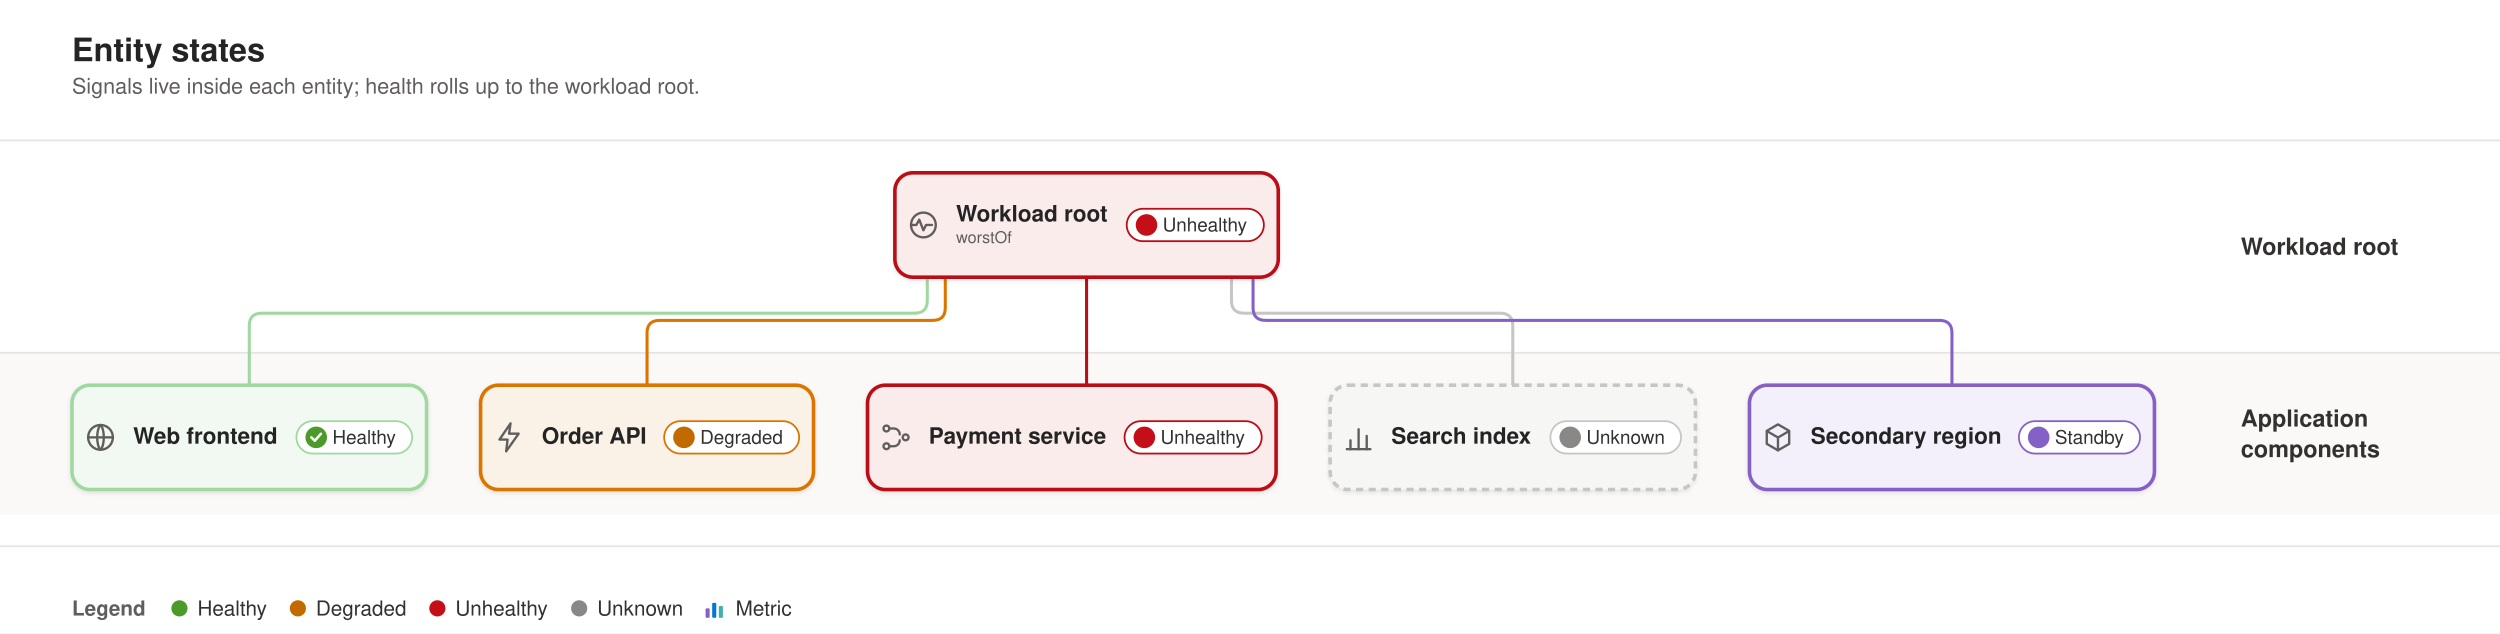
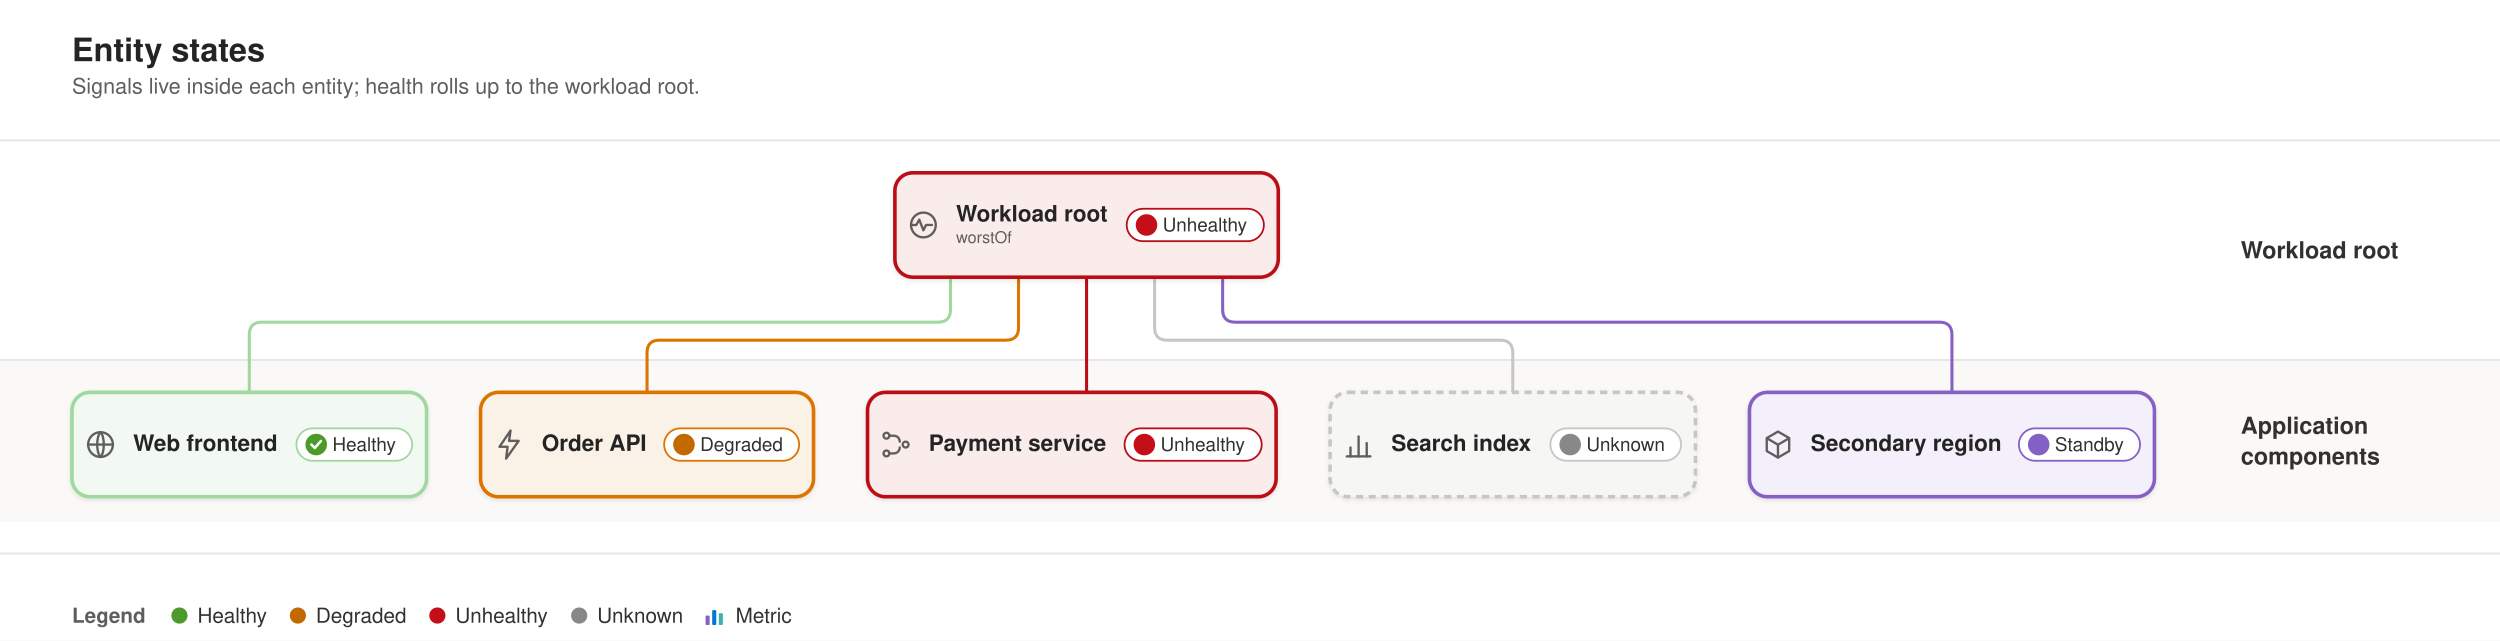
- <svg xmlns="http://www.w3.org/2000/svg" width="1389" height="352" viewBox="0 0 1389 352" font-family="Segoe UI, -apple-system, BlinkMacSystemFont, Helvetica, Arial, sans-serif">
+ <svg xmlns="http://www.w3.org/2000/svg" width="1389" height="356" viewBox="0 0 1389 356" font-family="Segoe UI, -apple-system, BlinkMacSystemFont, Helvetica, Arial, sans-serif">
  <defs>
    <filter id="cs" x="-20%" y="-20%" width="140%" height="140%">
      <feDropShadow dx="0" dy="1" stdDeviation="1.3" flood-color="#000" flood-opacity="0.1" />
    </filter>
  </defs>
-   <rect width="1389" height="352" fill="#ffffff" />
-   <rect x="0" y="78.0" width="1389" height="118.0" fill="#ffffff" />
+   <rect width="1389" height="356" fill="#ffffff" />
+   <rect x="0" y="78.0" width="1389" height="122.0" fill="#ffffff" />
  <line x1="0" y1="78.0" x2="1389" y2="78.0" stroke="#e6e4e2" />
-   <text x="1245.0" y="141.5" font-size="13" font-weight="700" fill="#323130">Workload root</text>
-   <rect x="0" y="196.0" width="1389" height="90.0" fill="#faf9f8" />
-   <line x1="0" y1="196.0" x2="1389" y2="196.0" stroke="#e6e4e2" />
-   <text x="1245.0" y="237.0" font-size="13" font-weight="700" fill="#323130">Application</text>
-   <text x="1245.0" y="254.0" font-size="13" font-weight="700" fill="#323130">components</text>
-   <line x1="0" y1="303.5" x2="1389" y2="303.5" stroke="#e6e4e2" />
+   <text x="1245.0" y="143.5" font-size="13" font-weight="700" fill="#323130">Workload root</text>
+   <rect x="0" y="200.0" width="1389" height="90.0" fill="#faf9f8" />
+   <line x1="0" y1="200.0" x2="1389" y2="200.0" stroke="#e6e4e2" />
+   <text x="1245.0" y="241.0" font-size="13" font-weight="700" fill="#323130">Application</text>
+   <text x="1245.0" y="258.0" font-size="13" font-weight="700" fill="#323130">components</text>
+   <line x1="0" y1="307.5" x2="1389" y2="307.5" stroke="#e6e4e2" />
  <text x="40" y="34" font-size="18" font-weight="700" fill="#242424">Entity states</text>
  <text x="40" y="52" font-size="12" fill="#605e5c">Signals live inside each entity; health rolls up to the workload root.</text>
-   <text x="40.0" y="342.0" font-size="11.5" font-weight="600" fill="#605e5c">Legend</text>
-   <circle cx="99.7" cy="338.0" r="4.5" fill="#4c9a2a" />
-   <text x="109.7" y="342.0" font-size="11.5" fill="#323130">Healthy</text>
-   <circle cx="165.5" cy="338.0" r="4.5" fill="#c26a00" />
-   <text x="175.5" y="342.0" font-size="11.5" fill="#323130">Degraded</text>
-   <circle cx="243.0" cy="338.0" r="4.5" fill="#c50f18" />
-   <text x="253.0" y="342.0" font-size="11.5" fill="#323130">Unhealthy</text>
-   <circle cx="321.8" cy="338.0" r="4.5" fill="#8a8886" />
-   <text x="331.8" y="342.0" font-size="11.5" fill="#323130">Unknown</text>
-   <g transform="translate(390.7,331.0) scale(0.875)">
+   <text x="40.0" y="346.0" font-size="11.5" font-weight="600" fill="#605e5c">Legend</text>
+   <circle cx="99.7" cy="342.0" r="4.5" fill="#4c9a2a" />
+   <text x="109.7" y="346.0" font-size="11.5" fill="#323130">Healthy</text>
+   <circle cx="165.5" cy="342.0" r="4.5" fill="#c26a00" />
+   <text x="175.5" y="346.0" font-size="11.5" fill="#323130">Degraded</text>
+   <circle cx="243.0" cy="342.0" r="4.5" fill="#c50f18" />
+   <text x="253.0" y="346.0" font-size="11.5" fill="#323130">Unhealthy</text>
+   <circle cx="321.8" cy="342.0" r="4.5" fill="#8a8886" />
+   <text x="331.8" y="346.0" font-size="11.5" fill="#323130">Unknown</text>
+   <g transform="translate(390.7,335.0) scale(0.875)">
    <rect x="1.5" y="8" width="2.6" height="6" rx="0.6" fill="#8661c5" />
    <rect x="5.7" y="4.5" width="2.6" height="9.5" rx="0.6" fill="#0078D4" />
    <rect x="9.9" y="6.5" width="2.6" height="7.5" rx="0.6" fill="#3fb0ac" />
  </g>
-   <text x="408.7" y="342.0" font-size="11.5" fill="#323130">Metric</text>
+   <text x="408.7" y="346.0" font-size="11.5" fill="#323130">Metric</text>
  <g transform="translate(40.0,0)">
    <g fill="none" stroke-linecap="butt" stroke-linejoin="round">
-       <path d="M98.5 214.0 L98.5 181.0 Q98.5 174.0 105.5 174.0 L468.2 174.0 Q475.2 174.0 475.2 167.0 L475.2 154.0" stroke="#a0d8a0" stroke-width="1.7" />
-       <path d="M800.5 214.0 L800.5 181.0 Q800.5 174.0 793.5 174.0 L651.2 174.0 Q644.2 174.0 644.2 167.0 L644.2 154.0" stroke="#c8c6c4" stroke-width="1.7" />
-       <path d="M1044.5 214.0 L1044.5 185.0 Q1044.5 178.0 1037.5 178.0 L663.2 178.0 Q656.2 178.0 656.2 171.0 L656.2 154.0" stroke="#8661c5" stroke-width="1.7" />
-       <path d="M319.5 214.0 L319.5 185.0 Q319.5 178.0 326.5 178.0 L478.2 178.0 Q485.2 178.0 485.2 171.0 L485.2 154.0" stroke="#db7500" stroke-width="1.7" />
-       <path d="M563.7 214.0 L563.7 154.0" stroke="#ba0d16" stroke-width="1.7" />
+       <path d="M98.5 218.0 L98.5 186.0 Q98.5 179.0 105.5 179.0 L481.1 179.0 Q488.1 179.0 488.1 172.0 L488.1 154.0" stroke="#a0d8a0" stroke-width="1.7" />
+       <path d="M800.5 218.0 L800.5 196.0 Q800.5 189.0 793.5 189.0 L608.5 189.0 Q601.5 189.0 601.5 182.0 L601.5 154.0" stroke="#c8c6c4" stroke-width="1.7" />
+       <path d="M1044.5 218.0 L1044.5 186.0 Q1044.5 179.0 1037.5 179.0 L646.3 179.0 Q639.3 179.0 639.3 172.0 L639.3 154.0" stroke="#8661c5" stroke-width="1.7" />
+       <path d="M319.5 218.0 L319.5 196.0 Q319.5 189.0 326.5 189.0 L518.9 189.0 Q525.9 189.0 525.9 182.0 L525.9 154.0" stroke="#db7500" stroke-width="1.7" />
+       <path d="M563.7 218.0 L563.7 154.0" stroke="#ba0d16" stroke-width="1.7" />
    </g>
    <g filter="url(#cs)">
-       <rect x="0.0" y="214.0" width="197" height="58" rx="10" fill="#f2f8f2" stroke="#a0d8a0" stroke-width="2" />
+       <rect x="0.0" y="218.0" width="197" height="58" rx="10" fill="#f2f8f2" stroke="#a0d8a0" stroke-width="2" />
    </g>
-     <g transform="translate(6.0,233.16) scale(0.82)">
+     <g transform="translate(6.0,237.16) scale(0.82)">
      <circle cx="12" cy="12" r="8.4" fill="none" stroke="#605e5c" stroke-width="1.6" stroke-linecap="round" stroke-linejoin="round" />
      <path d="M3.6 12h16.8M12 3.6c3 3 3 13.8 0 16.8M12 3.6c-3 3-3 13.8 0 16.8" fill="none" stroke="#605e5c" stroke-width="1.6" stroke-linecap="round" stroke-linejoin="round" />
    </g>
-     <text x="34.0" y="246.5" font-size="12.5" font-weight="600" fill="#242424">Web frontend</text>
-     <rect x="124.7" y="234.00" width="64.3" height="18" rx="9" fill="#ffffff" stroke="#a0d8a0" stroke-width="1" />
-     <circle cx="135.7" cy="243.0" r="6" fill="#4c9a2a" />
-     <path d="M133.0 243.0 l1.9 1.9 l3.4 -3.9" fill="none" stroke="#ffffff" stroke-width="1.4" stroke-linecap="round" stroke-linejoin="round" />
-     <text x="144.7" y="246.57" font-size="10.5" fill="#323130">Healthy</text>
+     <text x="34.0" y="250.5" font-size="12.5" font-weight="600" fill="#242424">Web frontend</text>
+     <rect x="124.7" y="238.00" width="64.3" height="18" rx="9" fill="#ffffff" stroke="#a0d8a0" stroke-width="1" />
+     <circle cx="135.7" cy="247.0" r="6" fill="#4c9a2a" />
+     <path d="M133.0 247.0 l1.9 1.9 l3.4 -3.9" fill="none" stroke="#ffffff" stroke-width="1.4" stroke-linecap="round" stroke-linejoin="round" />
+     <text x="144.7" y="250.57" font-size="10.5" fill="#323130">Healthy</text>
    <g filter="url(#cs)">
      <rect x="457.2" y="96.0" width="213" height="58" rx="10" fill="#faeceb" stroke="#ba0d16" stroke-width="2" />
    </g>
    <g transform="translate(463.2,115.16) scale(0.82)">
      <circle cx="12" cy="12" r="8.4" fill="none" stroke="#605e5c" stroke-width="1.6" stroke-linecap="round" stroke-linejoin="round" />
      <path d="M4.2 12h3l2-3.6 2.8 7.2 1.8-3.6h4" fill="none" stroke="#605e5c" stroke-width="1.6" stroke-linecap="round" stroke-linejoin="round" />
    </g>
    <text x="491.2" y="123.0" font-size="12.5" font-weight="600" fill="#242424">Workload root</text>
    <text x="491.2" y="135.0" font-size="9" fill="#605e5c">worstOf</text>
    <rect x="586.0" y="116.00" width="76.2" height="18" rx="9" fill="#ffffff" stroke="#ba0d16" stroke-width="1" />
    <circle cx="597.0" cy="125.0" r="6" fill="#c50f18" />
    <text x="606.0" y="128.57" font-size="10.5" fill="#323130">Unhealthy</text>
    <g filter="url(#cs)">
-       <rect x="227.0" y="214.0" width="185" height="58" rx="10" fill="#fbf2e7" stroke="#db7500" stroke-width="2" />
+       <rect x="227.0" y="218.0" width="185" height="58" rx="10" fill="#fbf2e7" stroke="#db7500" stroke-width="2" />
    </g>
-     <g transform="translate(233.0,233.16) scale(0.82)">
+     <g transform="translate(233.0,237.16) scale(0.82)">
      <path d="M13 2.5 5.5 13.5H11l-1 8 8.5-12H12z" fill="none" stroke="#605e5c" stroke-width="1.6" stroke-linecap="round" stroke-linejoin="round" />
    </g>
-     <text x="261.0" y="246.5" font-size="12.5" font-weight="600" fill="#242424">Order API</text>
-     <rect x="329.0" y="234.00" width="75.0" height="18" rx="9" fill="#ffffff" stroke="#db7500" stroke-width="1" />
-     <circle cx="340.0" cy="243.0" r="6" fill="#c26a00" />
-     <text x="349.0" y="246.57" font-size="10.5" fill="#323130">Degraded</text>
+     <text x="261.0" y="250.5" font-size="12.5" font-weight="600" fill="#242424">Order API</text>
+     <rect x="329.0" y="238.00" width="75.0" height="18" rx="9" fill="#ffffff" stroke="#db7500" stroke-width="1" />
+     <circle cx="340.0" cy="247.0" r="6" fill="#c26a00" />
+     <text x="349.0" y="250.57" font-size="10.5" fill="#323130">Degraded</text>
    <g filter="url(#cs)">
-       <rect x="442.0" y="214.0" width="227" height="58" rx="10" fill="#faeceb" stroke="#ba0d16" stroke-width="2" />
+       <rect x="442.0" y="218.0" width="227" height="58" rx="10" fill="#faeceb" stroke="#ba0d16" stroke-width="2" />
    </g>
-     <g transform="translate(448.0,233.16) scale(0.82)">
+     <g transform="translate(448.0,237.16) scale(0.82)">
      <circle cx="5.5" cy="6" r="2" fill="none" stroke="#605e5c" stroke-width="1.6" stroke-linecap="round" stroke-linejoin="round" />
      <circle cx="5.5" cy="18" r="2" fill="none" stroke="#605e5c" stroke-width="1.6" stroke-linecap="round" stroke-linejoin="round" />
      <circle cx="18.5" cy="12" r="2" fill="none" stroke="#605e5c" stroke-width="1.6" stroke-linecap="round" stroke-linejoin="round" />
      <path d="M7.5 6h3a4 4 0 0 1 4 4M7.5 18h3a4 4 0 0 0 4-4" fill="none" stroke="#605e5c" stroke-width="1.6" stroke-linecap="round" stroke-linejoin="round" />
    </g>
-     <text x="476.0" y="246.5" font-size="12.5" font-weight="600" fill="#242424">Payment service</text>
-     <rect x="584.8" y="234.00" width="76.2" height="18" rx="9" fill="#ffffff" stroke="#ba0d16" stroke-width="1" />
-     <circle cx="595.8" cy="243.0" r="6" fill="#c50f18" />
-     <text x="604.8" y="246.57" font-size="10.5" fill="#323130">Unhealthy</text>
+     <text x="476.0" y="250.5" font-size="12.5" font-weight="600" fill="#242424">Payment service</text>
+     <rect x="584.8" y="238.00" width="76.2" height="18" rx="9" fill="#ffffff" stroke="#ba0d16" stroke-width="1" />
+     <circle cx="595.8" cy="247.0" r="6" fill="#c50f18" />
+     <text x="604.8" y="250.57" font-size="10.5" fill="#323130">Unhealthy</text>
    <g filter="url(#cs)">
-       <rect x="699.0" y="214.0" width="203" height="58" rx="10" fill="#f6f6f5" stroke="#c8c6c4" stroke-width="2" stroke-dasharray="4 3" />
+       <rect x="699.0" y="218.0" width="203" height="58" rx="10" fill="#f6f6f5" stroke="#c8c6c4" stroke-width="2" stroke-dasharray="4 3" />
    </g>
-     <g transform="translate(705.0,233.16) scale(0.82)">
+     <g transform="translate(705.0,237.16) scale(0.82)">
      <path d="M4 20h16" fill="none" stroke="#605e5c" stroke-width="1.6" stroke-linecap="round" stroke-linejoin="round" />
      <path d="M6.5 20v-6M12 20V6.5M17.5 20v-9" fill="none" stroke="#605e5c" stroke-width="1.6" stroke-linecap="round" stroke-linejoin="round" />
    </g>
-     <text x="733.0" y="246.5" font-size="12.5" font-weight="600" fill="#242424">Search index</text>
-     <rect x="821.4" y="234.00" width="72.6" height="18" rx="9" fill="#ffffff" stroke="#c8c6c4" stroke-width="1" />
-     <circle cx="832.4" cy="243.0" r="6" fill="#8a8886" />
-     <text x="841.4" y="246.57" font-size="10.5" fill="#323130">Unknown</text>
+     <text x="733.0" y="250.5" font-size="12.5" font-weight="600" fill="#242424">Search index</text>
+     <rect x="821.4" y="238.00" width="72.6" height="18" rx="9" fill="#ffffff" stroke="#c8c6c4" stroke-width="1" />
+     <circle cx="832.4" cy="247.0" r="6" fill="#8a8886" />
+     <text x="841.4" y="250.57" font-size="10.5" fill="#323130">Unknown</text>
    <g filter="url(#cs)">
-       <rect x="932.0" y="214.0" width="225" height="58" rx="10" fill="#f4f0fb" stroke="#8661c5" stroke-width="2" />
+       <rect x="932.0" y="218.0" width="225" height="58" rx="10" fill="#f4f0fb" stroke="#8661c5" stroke-width="2" />
    </g>
-     <g transform="translate(938.0,233.16) scale(0.82)">
+     <g transform="translate(938.0,237.16) scale(0.82)">
      <path d="M12 3.2l7.6 4.4v8.8L12 20.8l-7.6-4.4V7.6z" fill="none" stroke="#605e5c" stroke-width="1.6" stroke-linecap="round" stroke-linejoin="round" />
      <path d="M4.6 7.8l7.4 4.3 7.4-4.3M12 12.1v8.6" fill="none" stroke="#605e5c" stroke-width="1.6" stroke-linecap="round" stroke-linejoin="round" />
    </g>
-     <text x="966.0" y="246.5" font-size="12.5" font-weight="600" fill="#242424">Secondary region</text>
-     <rect x="1081.7" y="234.00" width="67.3" height="18" rx="9" fill="#ffffff" stroke="#8661c5" stroke-width="1" />
-     <circle cx="1092.7" cy="243.0" r="6" fill="#8661c5" />
-     <text x="1101.7" y="246.57" font-size="10.5" fill="#323130">Standby</text>
+     <text x="966.0" y="250.5" font-size="12.5" font-weight="600" fill="#242424">Secondary region</text>
+     <rect x="1081.7" y="238.00" width="67.3" height="18" rx="9" fill="#ffffff" stroke="#8661c5" stroke-width="1" />
+     <circle cx="1092.7" cy="247.0" r="6" fill="#8661c5" />
+     <text x="1101.7" y="250.57" font-size="10.5" fill="#323130">Standby</text>
  </g>
</svg>
